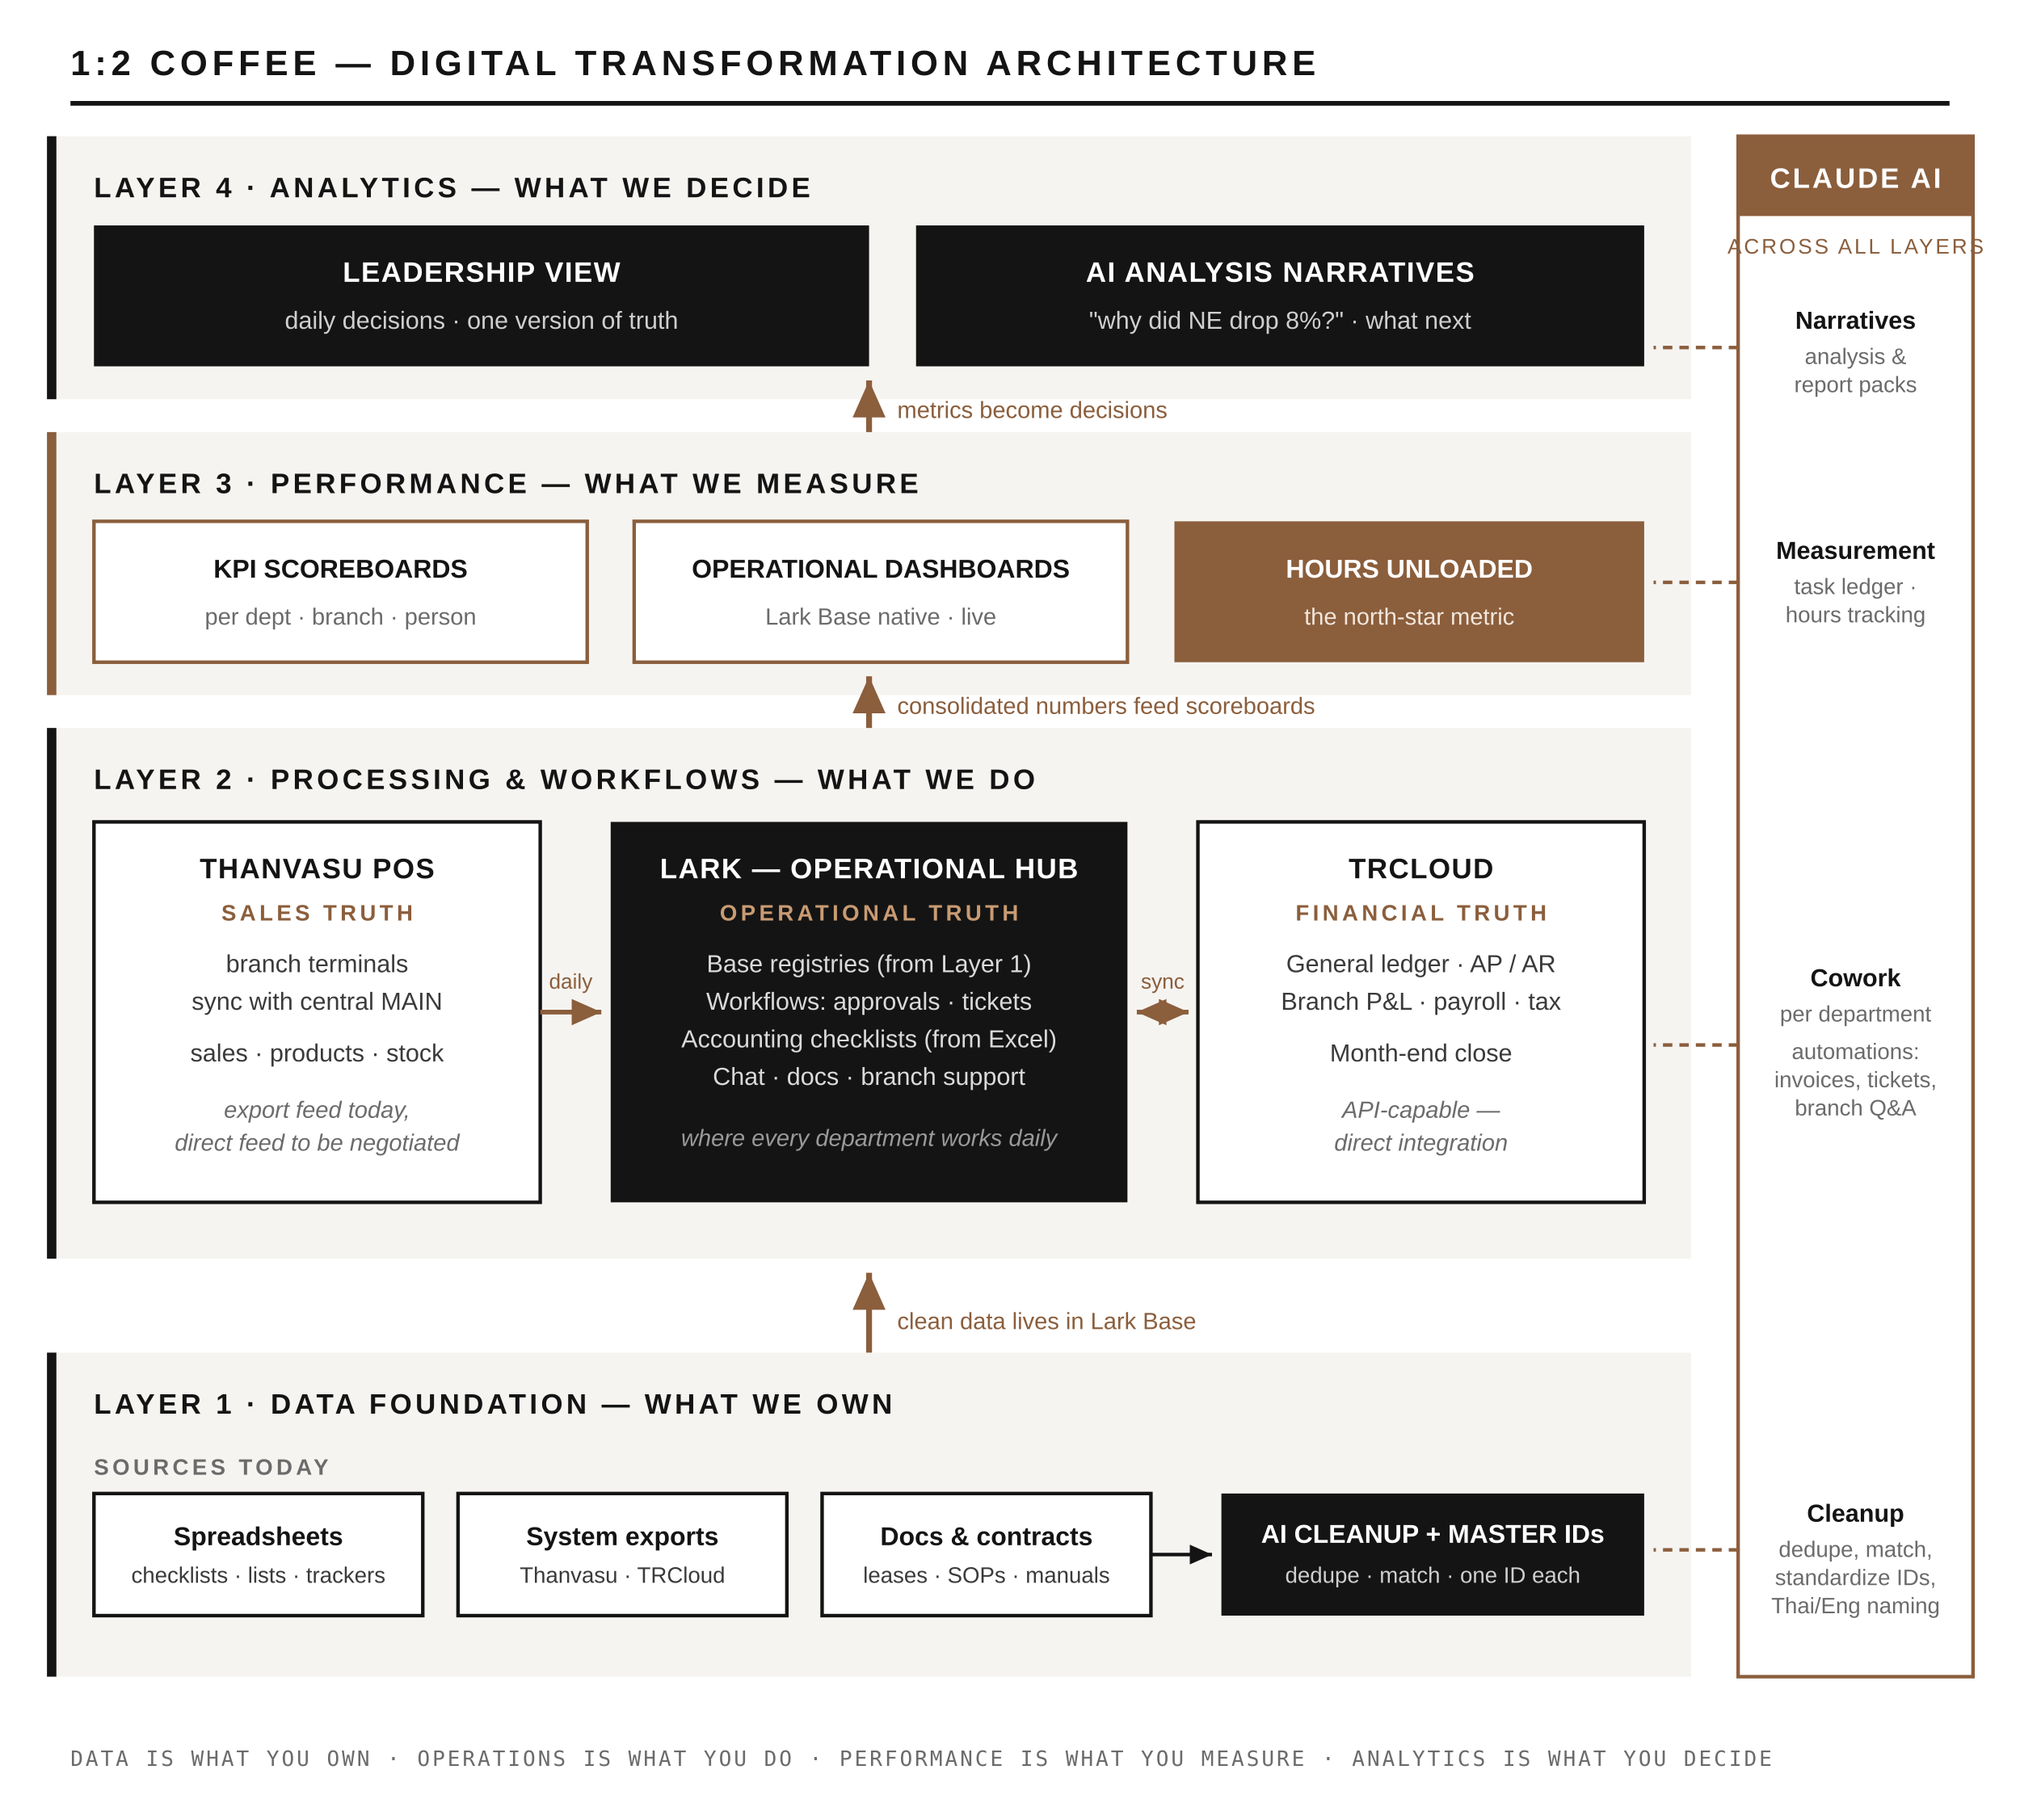
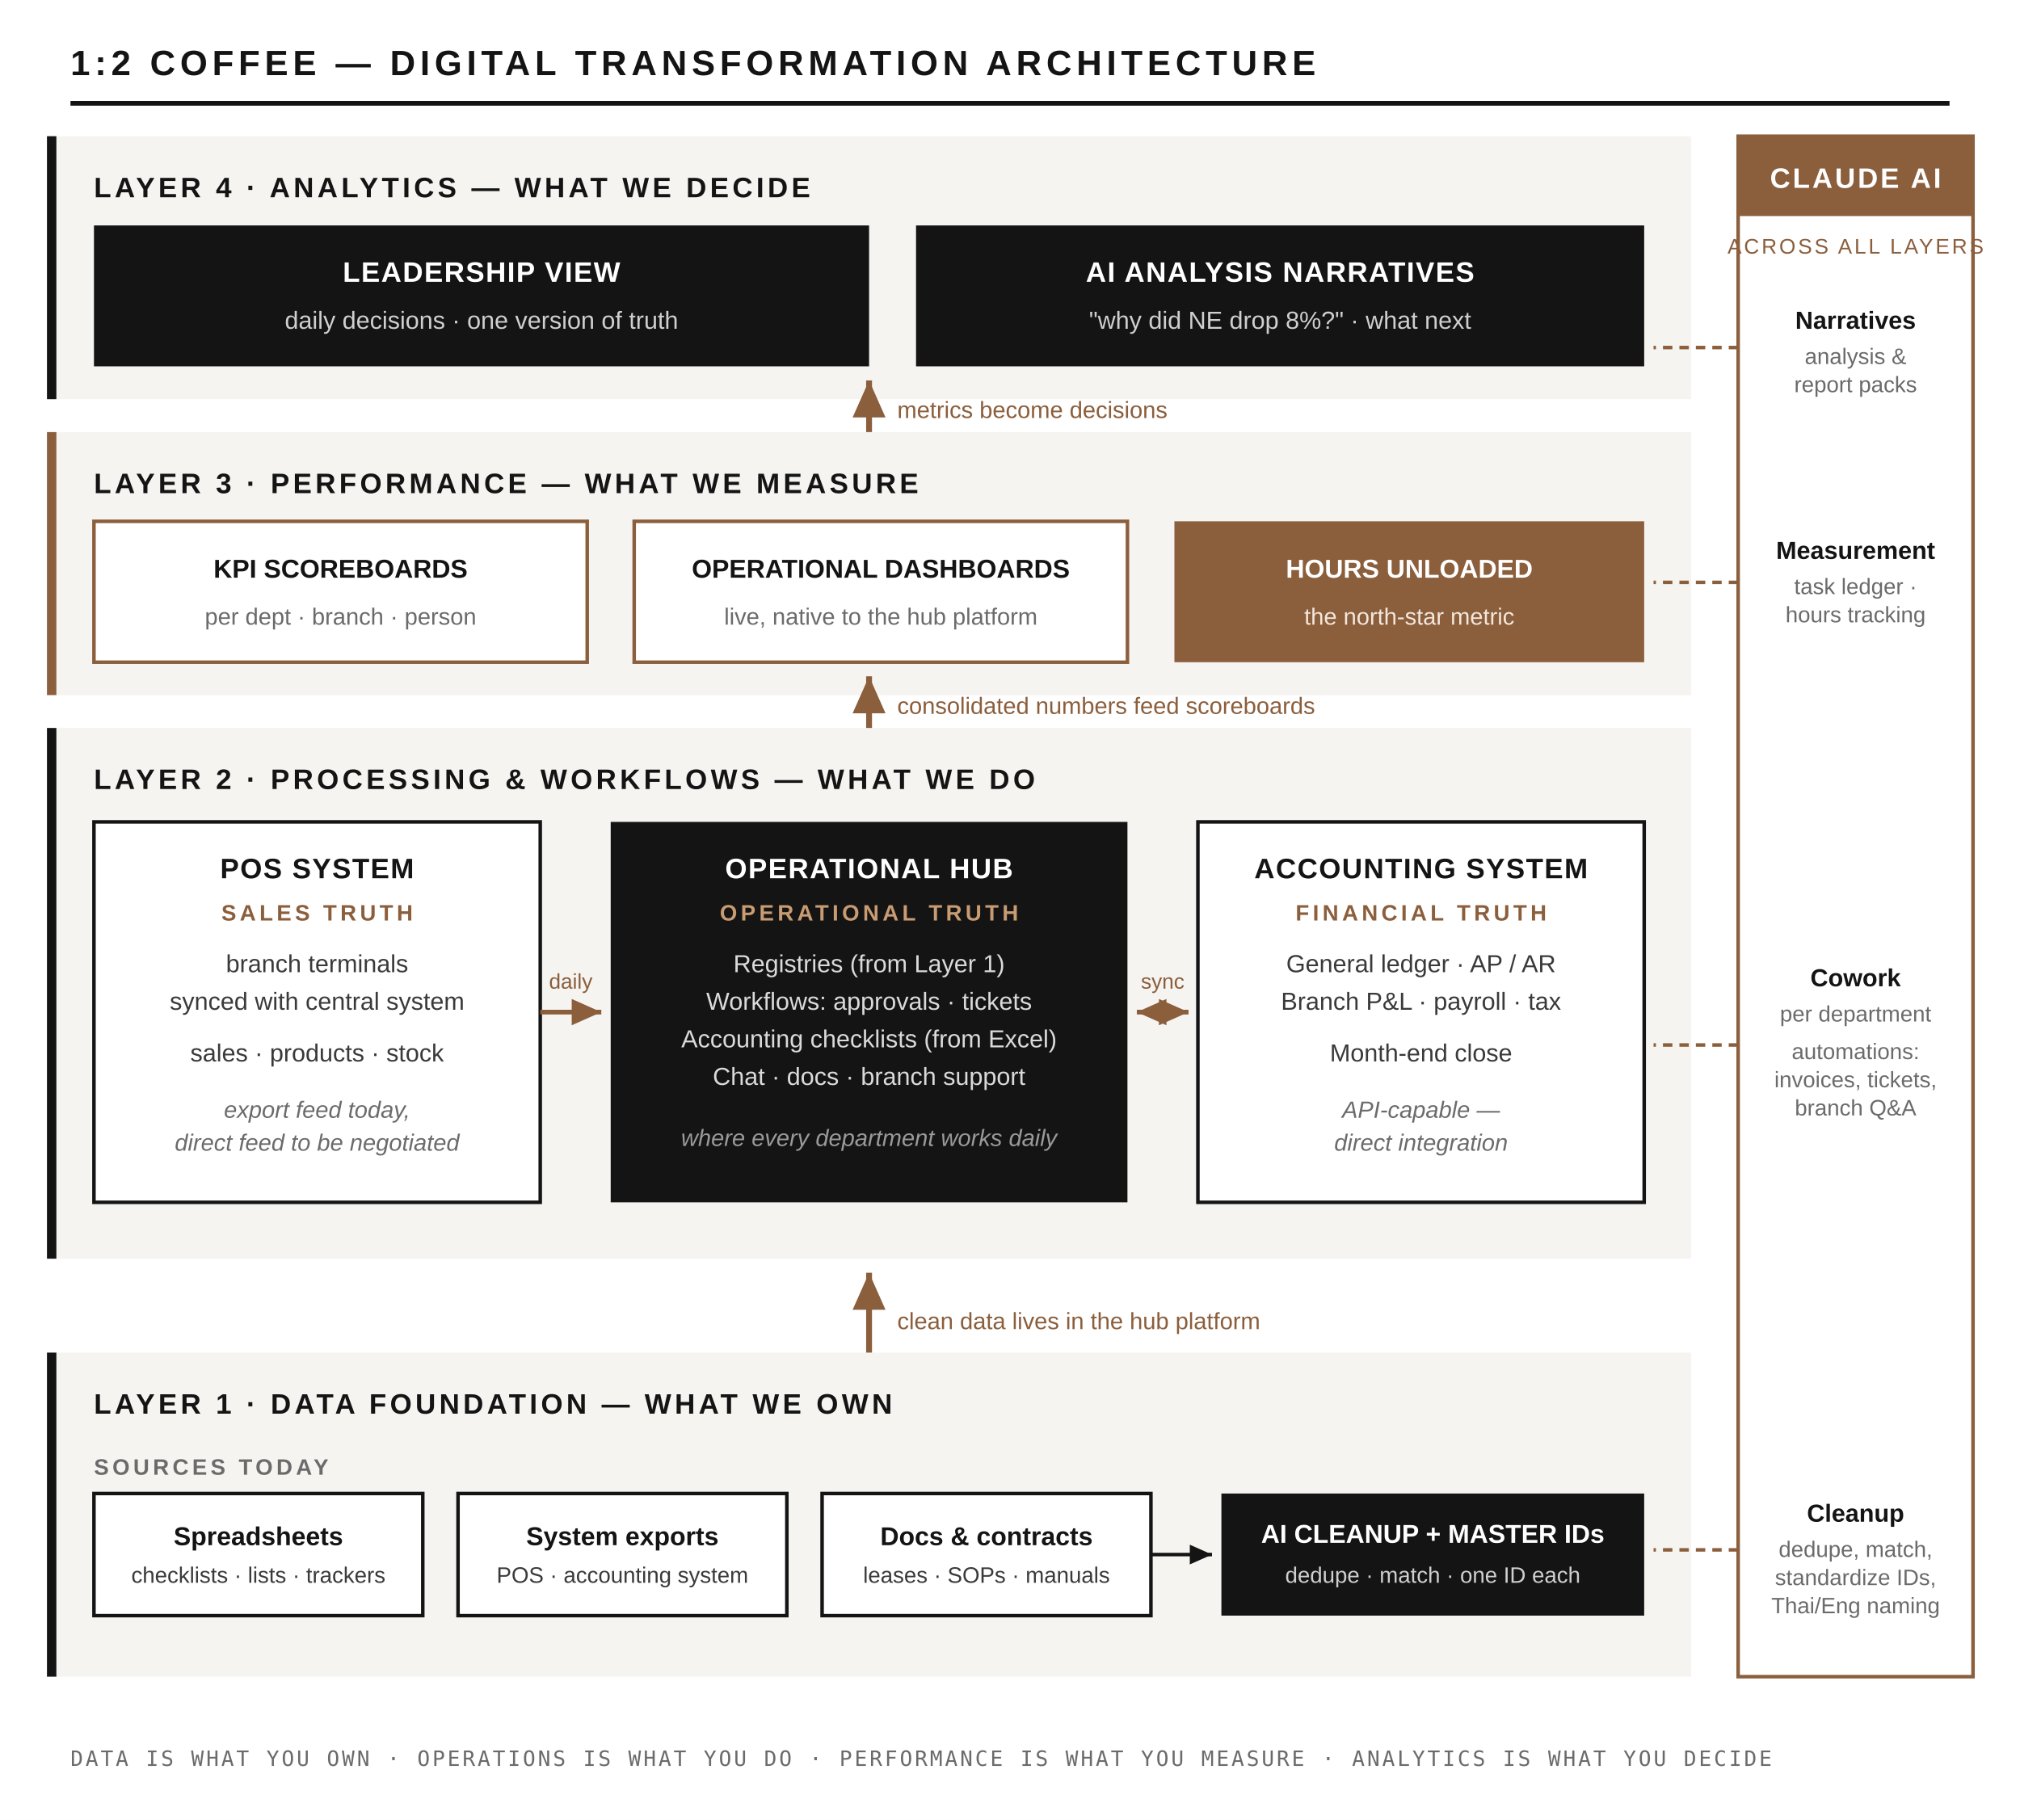
<svg xmlns="http://www.w3.org/2000/svg" viewBox="0 0 860 775" font-family="'Outfit','Prompt','Helvetica Neue',Arial,sans-serif">
  <defs>
    <marker id="arrow" viewBox="0 0 10 10" refX="9" refY="5" markerWidth="7" markerHeight="7" orient="auto-start-reverse">
      <path d="M 0 1 L 9 5 L 0 9 z" fill="#141414" />
    </marker>
    <marker id="arrowRoast" viewBox="0 0 10 10" refX="9" refY="5" markerWidth="7" markerHeight="7" orient="auto-start-reverse">
      <path d="M 0 1 L 9 5 L 0 9 z" fill="#8B5E3C" />
    </marker>
  </defs>
  <rect x="0" y="0" width="860" height="775" fill="#FFFFFF" />
  <text x="30" y="32" font-size="15" font-weight="600" fill="#141414" letter-spacing="2">1:2 COFFEE — DIGITAL TRANSFORMATION ARCHITECTURE</text>
  <line x1="30" y1="44" x2="830" y2="44" stroke="#141414" stroke-width="2" />
  <rect x="20" y="58" width="700" height="112" fill="#F5F4F1" />
  <rect x="20" y="58" width="4" height="112" fill="#141414" />
  <text x="40" y="84" font-size="12" font-weight="600" fill="#141414" letter-spacing="1.5">LAYER 4 · ANALYTICS — WHAT WE DECIDE</text>
  <rect x="40" y="96" width="330" height="60" fill="#141414" />
  <text x="205" y="120" font-size="12" font-weight="600" fill="#FFFFFF" text-anchor="middle" letter-spacing="0.5">LEADERSHIP VIEW</text>
  <text x="205" y="140" font-size="10.5" fill="#CFCFCF" text-anchor="middle">daily decisions · one version of truth</text>
  <rect x="390" y="96" width="310" height="60" fill="#141414" />
  <text x="545" y="120" font-size="12" font-weight="600" fill="#FFFFFF" text-anchor="middle" letter-spacing="0.5">AI ANALYSIS NARRATIVES</text>
  <text x="545" y="140" font-size="10.5" fill="#CFCFCF" text-anchor="middle">"why did NE drop 8%?" · what next</text>
  <rect x="20" y="184" width="700" height="112" fill="#F5F4F1" />
  <rect x="20" y="184" width="4" height="112" fill="#8B5E3C" />
  <text x="40" y="210" font-size="12" font-weight="600" fill="#141414" letter-spacing="1.5">LAYER 3 · PERFORMANCE — WHAT WE MEASURE</text>
  <rect x="40" y="222" width="210" height="60" fill="#FFFFFF" stroke="#8B5E3C" stroke-width="1.5" />
  <text x="145" y="246" font-size="11" font-weight="600" fill="#141414" text-anchor="middle">KPI SCOREBOARDS</text>
  <text x="145" y="266" font-size="10" fill="#6B6B6B" text-anchor="middle">per dept · branch · person</text>
  <rect x="270" y="222" width="210" height="60" fill="#FFFFFF" stroke="#8B5E3C" stroke-width="1.5" />
  <text x="375" y="246" font-size="11" font-weight="600" fill="#141414" text-anchor="middle">OPERATIONAL DASHBOARDS</text>
-   <text x="375" y="266" font-size="10" fill="#6B6B6B" text-anchor="middle">Lark Base native · live</text>
+   <text x="375" y="266" font-size="10" fill="#6B6B6B" text-anchor="middle">live, native to the hub platform</text>
  <rect x="500" y="222" width="200" height="60" fill="#8B5E3C" />
  <text x="600" y="246" font-size="11" font-weight="600" fill="#FFFFFF" text-anchor="middle">HOURS UNLOADED</text>
  <text x="600" y="266" font-size="10" fill="#F3E7DC" text-anchor="middle">the north-star metric</text>
  <rect x="20" y="310" width="700" height="226" fill="#F5F4F1" />
  <rect x="20" y="310" width="4" height="226" fill="#141414" />
  <text x="40" y="336" font-size="12" font-weight="600" fill="#141414" letter-spacing="1.5">LAYER 2 · PROCESSING &amp; WORKFLOWS — WHAT WE DO</text>
  <rect x="40" y="350" width="190" height="162" fill="#FFFFFF" stroke="#141414" stroke-width="1.5" />
-   <text x="135" y="374" font-size="12" font-weight="600" fill="#141414" text-anchor="middle" letter-spacing="0.5">THANVASU POS</text>
+   <text x="135" y="374" font-size="12" font-weight="600" fill="#141414" text-anchor="middle" letter-spacing="0.5">POS SYSTEM</text>
  <text x="135" y="392" font-size="9.5" font-weight="600" fill="#8B5E3C" text-anchor="middle" letter-spacing="1.5">SALES TRUTH</text>
  <text x="135" y="414" font-size="10.5" fill="#3A3A3A" text-anchor="middle">branch terminals</text>
-   <text x="135" y="430" font-size="10.5" fill="#3A3A3A" text-anchor="middle">sync with central MAIN</text>
+   <text x="135" y="430" font-size="10.5" fill="#3A3A3A" text-anchor="middle">synced with central system</text>
  <text x="135" y="452" font-size="10.5" fill="#3A3A3A" text-anchor="middle">sales · products · stock</text>
  <text x="135" y="476" font-size="10" font-style="italic" fill="#6B6B6B" text-anchor="middle">export feed today,</text>
  <text x="135" y="490" font-size="10" font-style="italic" fill="#6B6B6B" text-anchor="middle">direct feed to be negotiated</text>
  <rect x="260" y="350" width="220" height="162" fill="#141414" />
-   <text x="370" y="374" font-size="12" font-weight="600" fill="#FFFFFF" text-anchor="middle" letter-spacing="0.5">LARK — OPERATIONAL HUB</text>
+   <text x="370" y="374" font-size="12" font-weight="600" fill="#FFFFFF" text-anchor="middle" letter-spacing="0.5">OPERATIONAL HUB</text>
  <text x="370" y="392" font-size="9.5" font-weight="600" fill="#C99B72" text-anchor="middle" letter-spacing="1.5">OPERATIONAL TRUTH</text>
-   <text x="370" y="414" font-size="10.5" fill="#DADADA" text-anchor="middle">Base registries (from Layer 1)</text>
+   <text x="370" y="414" font-size="10.5" fill="#DADADA" text-anchor="middle">Registries (from Layer 1)</text>
  <text x="370" y="430" font-size="10.5" fill="#DADADA" text-anchor="middle">Workflows: approvals · tickets</text>
  <text x="370" y="446" font-size="10.5" fill="#DADADA" text-anchor="middle">Accounting checklists (from Excel)</text>
  <text x="370" y="462" font-size="10.5" fill="#DADADA" text-anchor="middle">Chat · docs · branch support</text>
  <text x="370" y="488" font-size="10" font-style="italic" fill="#9A9A9A" text-anchor="middle">where every department works daily</text>
  <rect x="510" y="350" width="190" height="162" fill="#FFFFFF" stroke="#141414" stroke-width="1.5" />
-   <text x="605" y="374" font-size="12" font-weight="600" fill="#141414" text-anchor="middle" letter-spacing="0.5">TRCLOUD</text>
+   <text x="605" y="374" font-size="12" font-weight="600" fill="#141414" text-anchor="middle" letter-spacing="0.5">ACCOUNTING SYSTEM</text>
  <text x="605" y="392" font-size="9.5" font-weight="600" fill="#8B5E3C" text-anchor="middle" letter-spacing="1.5">FINANCIAL TRUTH</text>
  <text x="605" y="414" font-size="10.5" fill="#3A3A3A" text-anchor="middle">General ledger · AP / AR</text>
  <text x="605" y="430" font-size="10.5" fill="#3A3A3A" text-anchor="middle">Branch P&amp;L · payroll · tax</text>
  <text x="605" y="452" font-size="10.5" fill="#3A3A3A" text-anchor="middle">Month-end close</text>
  <text x="605" y="476" font-size="10" font-style="italic" fill="#6B6B6B" text-anchor="middle">API-capable —</text>
  <text x="605" y="490" font-size="10" font-style="italic" fill="#6B6B6B" text-anchor="middle">direct integration</text>
  <line x1="230" y1="431" x2="256" y2="431" stroke="#8B5E3C" stroke-width="2" marker-end="url(#arrowRoast)" />
  <text x="243" y="421" font-size="9" fill="#8B5E3C" text-anchor="middle">daily</text>
  <line x1="484" y1="431" x2="506" y2="431" stroke="#8B5E3C" stroke-width="2" marker-end="url(#arrowRoast)" marker-start="url(#arrowRoast)" />
  <text x="495" y="421" font-size="9" fill="#8B5E3C" text-anchor="middle">sync</text>
  <rect x="20" y="576" width="700" height="138" fill="#F5F4F1" />
  <rect x="20" y="576" width="4" height="138" fill="#141414" />
  <text x="40" y="602" font-size="12" font-weight="600" fill="#141414" letter-spacing="1.5">LAYER 1 · DATA FOUNDATION — WHAT WE OWN</text>
  <text x="40" y="628" font-size="9.5" font-weight="600" fill="#6B6B6B" letter-spacing="1.5">SOURCES TODAY</text>
  <rect x="40" y="636" width="140" height="52" fill="#FFFFFF" stroke="#141414" stroke-width="1.5" />
  <text x="110" y="658" font-size="11" font-weight="600" fill="#141414" text-anchor="middle">Spreadsheets</text>
  <text x="110" y="674" font-size="9.5" fill="#3A3A3A" text-anchor="middle">checklists · lists · trackers</text>
  <rect x="195" y="636" width="140" height="52" fill="#FFFFFF" stroke="#141414" stroke-width="1.5" />
  <text x="265" y="658" font-size="11" font-weight="600" fill="#141414" text-anchor="middle">System exports</text>
-   <text x="265" y="674" font-size="9.5" fill="#3A3A3A" text-anchor="middle">Thanvasu · TRCloud</text>
+   <text x="265" y="674" font-size="9.5" fill="#3A3A3A" text-anchor="middle">POS · accounting system</text>
  <rect x="350" y="636" width="140" height="52" fill="#FFFFFF" stroke="#141414" stroke-width="1.5" />
  <text x="420" y="658" font-size="11" font-weight="600" fill="#141414" text-anchor="middle">Docs &amp; contracts</text>
  <text x="420" y="674" font-size="9.5" fill="#3A3A3A" text-anchor="middle">leases · SOPs · manuals</text>
  <rect x="520" y="636" width="180" height="52" fill="#141414" />
  <text x="610" y="657" font-size="11" font-weight="600" fill="#FFFFFF" text-anchor="middle">AI CLEANUP + MASTER IDs</text>
  <text x="610" y="674" font-size="9.5" fill="#CFCFCF" text-anchor="middle">dedupe · match · one ID each</text>
  <line x1="490" y1="662" x2="516" y2="662" stroke="#141414" stroke-width="1.5" marker-end="url(#arrow)" />
  <line x1="370" y1="576" x2="370" y2="542" stroke="#8B5E3C" stroke-width="2.5" marker-end="url(#arrowRoast)" />
-   <text x="382" y="566" font-size="10" fill="#8B5E3C">clean data lives in Lark Base</text>
+   <text x="382" y="566" font-size="10" fill="#8B5E3C">clean data lives in the hub platform</text>
  <line x1="370" y1="310" x2="370" y2="288" stroke="#8B5E3C" stroke-width="2.5" marker-end="url(#arrowRoast)" />
  <text x="382" y="304" font-size="10" fill="#8B5E3C">consolidated numbers feed scoreboards</text>
  <line x1="370" y1="184" x2="370" y2="162" stroke="#8B5E3C" stroke-width="2.5" marker-end="url(#arrowRoast)" />
  <text x="382" y="178" font-size="10" fill="#8B5E3C">metrics become decisions</text>
  <rect x="740" y="58" width="100" height="656" fill="#FFFFFF" stroke="#8B5E3C" stroke-width="1.5" />
  <rect x="740" y="58" width="100" height="34" fill="#8B5E3C" />
  <text x="790" y="80" font-size="12" font-weight="600" fill="#FFFFFF" text-anchor="middle" letter-spacing="1">CLAUDE AI</text>
  <text x="790" y="108" font-size="9" fill="#8B5E3C" text-anchor="middle" letter-spacing="1">ACROSS ALL LAYERS</text>
  <text x="790" y="140" font-size="10.5" font-weight="600" fill="#141414" text-anchor="middle">Narratives</text>
  <text x="790" y="155" font-size="9.5" fill="#6B6B6B" text-anchor="middle">analysis &amp;</text>
  <text x="790" y="167" font-size="9.5" fill="#6B6B6B" text-anchor="middle">report packs</text>
  <text x="790" y="238" font-size="10.5" font-weight="600" fill="#141414" text-anchor="middle">Measurement</text>
  <text x="790" y="253" font-size="9.5" fill="#6B6B6B" text-anchor="middle">task ledger ·</text>
  <text x="790" y="265" font-size="9.5" fill="#6B6B6B" text-anchor="middle">hours tracking</text>
  <text x="790" y="420" font-size="10.5" font-weight="600" fill="#141414" text-anchor="middle">Cowork</text>
  <text x="790" y="435" font-size="9.5" fill="#6B6B6B" text-anchor="middle">per department</text>
  <text x="790" y="451" font-size="9.5" fill="#6B6B6B" text-anchor="middle">automations:</text>
  <text x="790" y="463" font-size="9.5" fill="#6B6B6B" text-anchor="middle">invoices, tickets,</text>
  <text x="790" y="475" font-size="9.5" fill="#6B6B6B" text-anchor="middle">branch Q&amp;A</text>
  <text x="790" y="648" font-size="10.5" font-weight="600" fill="#141414" text-anchor="middle">Cleanup</text>
  <text x="790" y="663" font-size="9.5" fill="#6B6B6B" text-anchor="middle">dedupe, match,</text>
  <text x="790" y="675" font-size="9.5" fill="#6B6B6B" text-anchor="middle">standardize IDs,</text>
  <text x="790" y="687" font-size="9.5" fill="#6B6B6B" text-anchor="middle">Thai/Eng naming</text>
  <line x1="740" y1="148" x2="704" y2="148" stroke="#8B5E3C" stroke-width="1.5" stroke-dasharray="4 3" />
  <line x1="740" y1="248" x2="704" y2="248" stroke="#8B5E3C" stroke-width="1.5" stroke-dasharray="4 3" />
  <line x1="740" y1="445" x2="704" y2="445" stroke="#8B5E3C" stroke-width="1.5" stroke-dasharray="4 3" />
  <line x1="740" y1="660" x2="704" y2="660" stroke="#8B5E3C" stroke-width="1.5" stroke-dasharray="4 3" />
  <text x="30" y="752" font-family="'IBM Plex Mono',monospace" font-size="9" fill="#6B6B6B" letter-spacing="1">DATA IS WHAT YOU OWN · OPERATIONS IS WHAT YOU DO · PERFORMANCE IS WHAT YOU MEASURE · ANALYTICS IS WHAT YOU DECIDE</text>
</svg>
